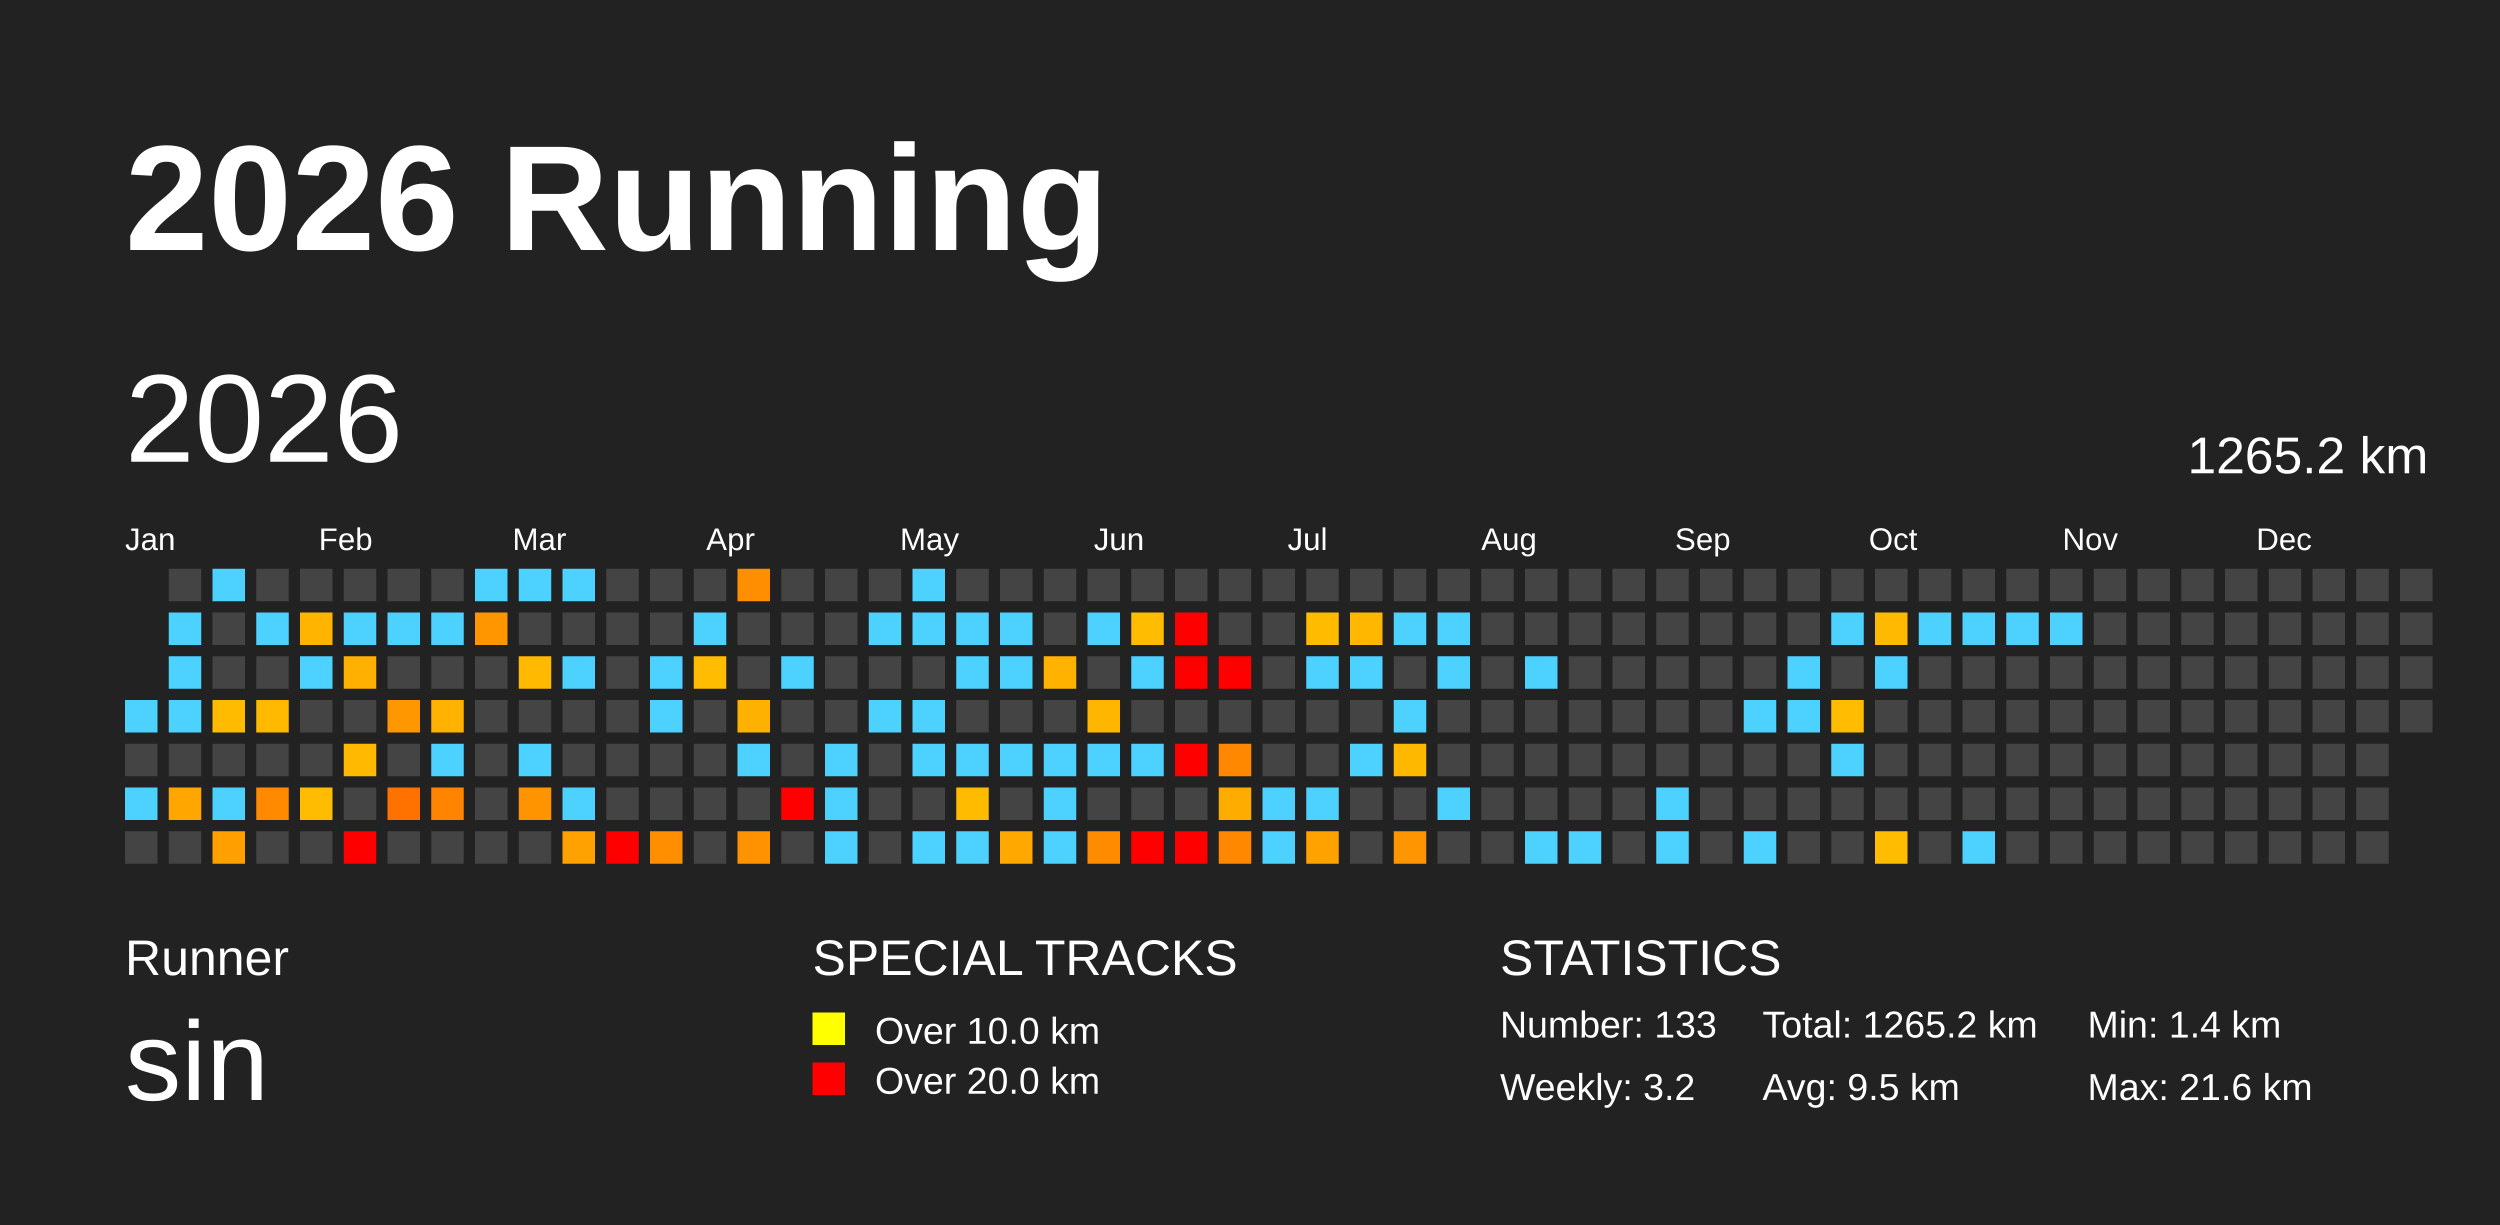
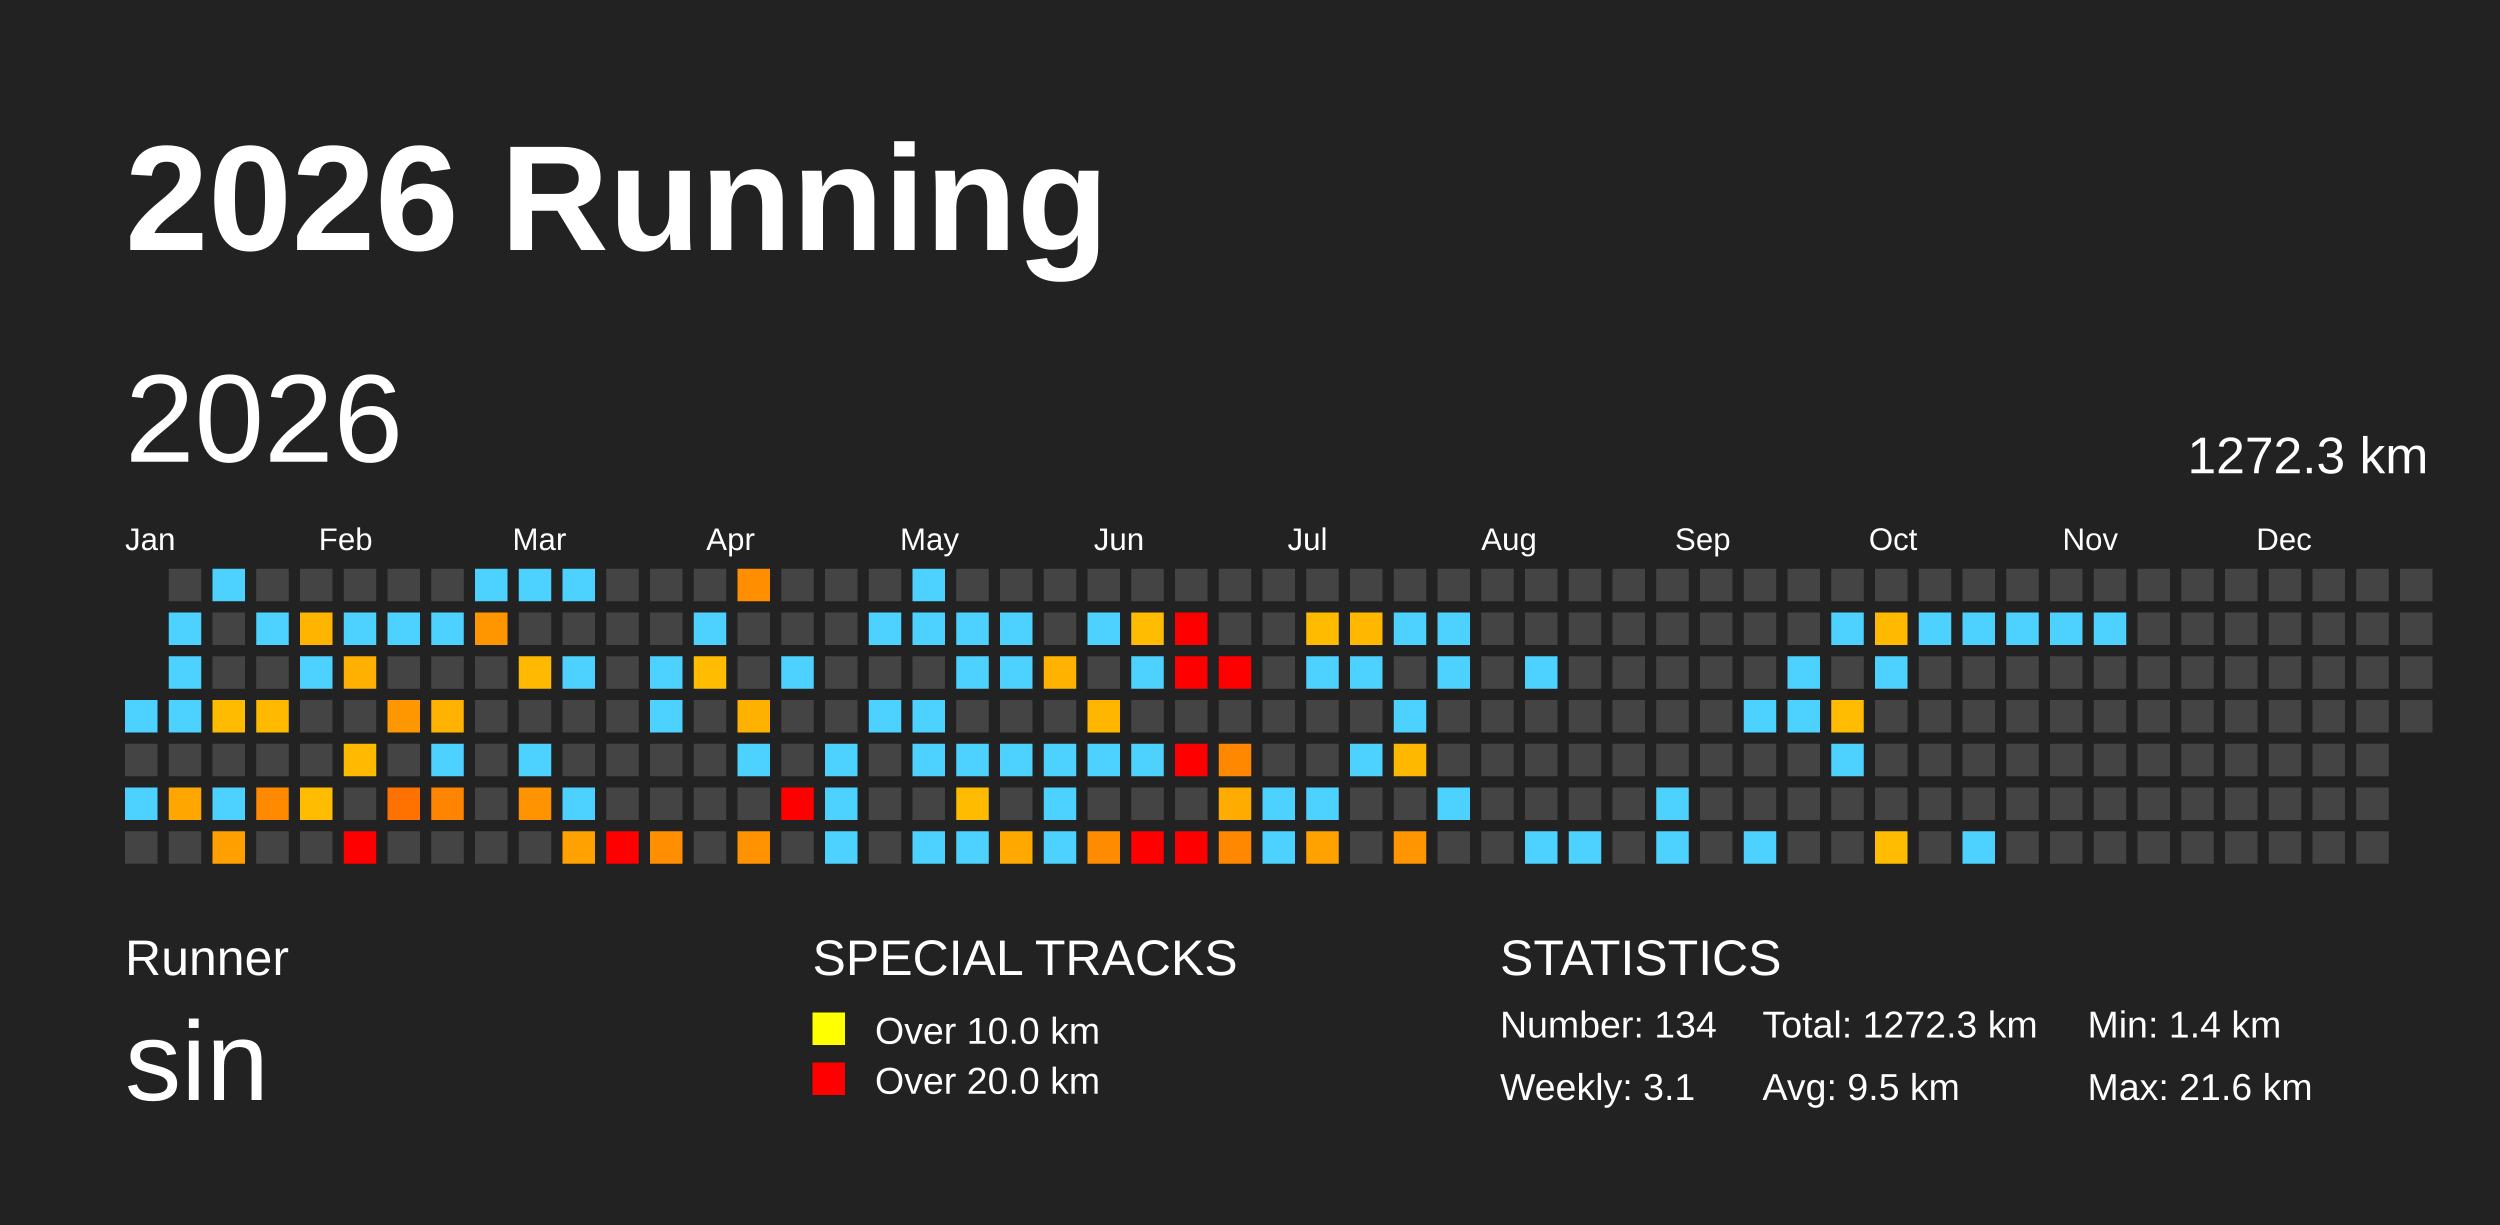
<svg xmlns="http://www.w3.org/2000/svg" baseProfile="full" height="98mm" version="1.1" viewBox="0,0,200,98" width="200mm">
  <defs />
  <rect fill="#222222" height="98" width="200" x="0" y="0" />
  <text fill="#FFFFFF" style="font-size:12px; font-family:Arial; font-weight:bold;" x="10" y="20">2026 Running</text>
  <text fill="#FFFFFF" style="font-size:4px; font-family:Arial" x="10" y="78">Runner</text>
  <text fill="#FFFFFF" style="font-size:9px; font-family:Arial" x="10" y="88">sin</text>
  <text fill="#FFFFFF" style="font-size:4px; font-family:Arial" x="65" y="78">SPECIAL TRACKS</text>
  <rect fill="yellow" height="2.6" width="2.6" x="65" y="81" />
  <text fill="#FFFFFF" style="font-size:3px; font-family:Arial" x="70" y="83.5">Over 10.0 km</text>
  <rect fill="red" height="2.6" width="2.6" x="65" y="85" />
  <text fill="#FFFFFF" style="font-size:3px; font-family:Arial" x="70" y="87.5">Over 20.0 km</text>
  <text fill="#FFFFFF" style="font-size:4px; font-family:Arial" x="120" y="78">STATISTICS</text>
-   <text fill="#FFFFFF" style="font-size:3px; font-family:Arial" x="120" y="83">Number: 133</text>
-   <text fill="#FFFFFF" style="font-size:3px; font-family:Arial" x="120" y="88">Weekly: 3.2</text>
-   <text fill="#FFFFFF" style="font-size:3px; font-family:Arial" x="141" y="83">Total: 1265.2 km</text>
+   <text fill="#FFFFFF" style="font-size:3px; font-family:Arial" x="120" y="83">Number: 134</text>
+   <text fill="#FFFFFF" style="font-size:3px; font-family:Arial" x="120" y="88">Weekly: 3.1</text>
+   <text fill="#FFFFFF" style="font-size:3px; font-family:Arial" x="141" y="83">Total: 1272.3 km</text>
  <text fill="#FFFFFF" style="font-size:3px; font-family:Arial" x="141" y="88">Avg: 9.5 km</text>
  <text fill="#FFFFFF" style="font-size:3px; font-family:Arial" x="167" y="83">Min: 1.4 km</text>
  <text fill="#FFFFFF" style="font-size:3px; font-family:Arial" x="167" y="88">Max: 21.6 km</text>
  <text dominant-baseline="hanging" fill="#FFFFFF" style="font-size:10.0px; font-family:Arial;" x="10" y="30">2026</text>
-   <text dominant-baseline="hanging" fill="#FFFFFF" style="font-size:4.125px; font-family:Arial;" x="175" y="35">1265.2 km</text>
+   <text dominant-baseline="hanging" fill="#FFFFFF" style="font-size:4.125px; font-family:Arial;" x="175" y="35">1272.3 km</text>
  <text fill="#FFFFFF" style="font-size:2.5px; font-family:Arial" x="10.0" y="44">Jan</text>
  <text fill="#FFFFFF" style="font-size:2.5px; font-family:Arial" x="25.5" y="44">Feb</text>
  <text fill="#FFFFFF" style="font-size:2.5px; font-family:Arial" x="41.0" y="44">Mar</text>
  <text fill="#FFFFFF" style="font-size:2.5px; font-family:Arial" x="56.5" y="44">Apr</text>
  <text fill="#FFFFFF" style="font-size:2.5px; font-family:Arial" x="72.0" y="44">May</text>
  <text fill="#FFFFFF" style="font-size:2.5px; font-family:Arial" x="87.5" y="44">Jun</text>
  <text fill="#FFFFFF" style="font-size:2.5px; font-family:Arial" x="103.0" y="44">Jul</text>
  <text fill="#FFFFFF" style="font-size:2.5px; font-family:Arial" x="118.5" y="44">Aug</text>
  <text fill="#FFFFFF" style="font-size:2.5px; font-family:Arial" x="134.0" y="44">Sep</text>
  <text fill="#FFFFFF" style="font-size:2.5px; font-family:Arial" x="149.5" y="44">Oct</text>
  <text fill="#FFFFFF" style="font-size:2.5px; font-family:Arial" x="165.0" y="44">Nov</text>
  <text fill="#FFFFFF" style="font-size:2.5px; font-family:Arial" x="180.5" y="44">Dec</text>
  <rect fill="#4dd2ff" height="2.6" width="2.6" x="10.0" y="56.0" />
  <rect fill="#444444" height="2.6" width="2.6" x="10.0" y="59.5" />
  <rect fill="#4dd2ff" height="2.6" width="2.6" x="10.0" y="63.0" />
  <rect fill="#444444" height="2.6" width="2.6" x="10.0" y="66.5" />
  <rect fill="#444444" height="2.6" width="2.6" x="13.5" y="45.5" />
  <rect fill="#4dd2ff" height="2.6" width="2.6" x="13.5" y="49.0" />
  <rect fill="#4dd2ff" height="2.6" width="2.6" x="13.5" y="52.5" />
  <rect fill="#4dd2ff" height="2.6" width="2.6" x="13.5" y="56.0" />
  <rect fill="#444444" height="2.6" width="2.6" x="13.5" y="59.5" />
  <rect fill="#ffa600" height="2.6" width="2.6" x="13.5" y="63.0" />
  <rect fill="#444444" height="2.6" width="2.6" x="13.5" y="66.5" />
  <rect fill="#4dd2ff" height="2.6" width="2.6" x="17.0" y="45.5" />
  <rect fill="#444444" height="2.6" width="2.6" x="17.0" y="49.0" />
  <rect fill="#444444" height="2.6" width="2.6" x="17.0" y="52.5" />
  <rect fill="#ffbb00" height="2.6" width="2.6" x="17.0" y="56.0" />
  <rect fill="#444444" height="2.6" width="2.6" x="17.0" y="59.5" />
  <rect fill="#4dd2ff" height="2.6" width="2.6" x="17.0" y="63.0" />
  <rect fill="#ff9f00" height="2.6" width="2.6" x="17.0" y="66.5" />
  <rect fill="#444444" height="2.6" width="2.6" x="20.5" y="45.5" />
  <rect fill="#4dd2ff" height="2.6" width="2.6" x="20.5" y="49.0" />
  <rect fill="#444444" height="2.6" width="2.6" x="20.5" y="52.5" />
  <rect fill="#ffba00" height="2.6" width="2.6" x="20.5" y="56.0" />
  <rect fill="#444444" height="2.6" width="2.6" x="20.5" y="59.5" />
  <rect fill="#ff8a00" height="2.6" width="2.6" x="20.5" y="63.0" />
  <rect fill="#444444" height="2.6" width="2.6" x="20.5" y="66.5" />
  <rect fill="#444444" height="2.6" width="2.6" x="24.0" y="45.5" />
  <rect fill="#ffb500" height="2.6" width="2.6" x="24.0" y="49.0" />
  <rect fill="#4dd2ff" height="2.6" width="2.6" x="24.0" y="52.5" />
  <rect fill="#444444" height="2.6" width="2.6" x="24.0" y="56.0" />
  <rect fill="#444444" height="2.6" width="2.6" x="24.0" y="59.5" />
  <rect fill="#ffbc00" height="2.6" width="2.6" x="24.0" y="63.0" />
  <rect fill="#444444" height="2.6" width="2.6" x="24.0" y="66.5" />
  <rect fill="#444444" height="2.6" width="2.6" x="27.5" y="45.5" />
  <rect fill="#4dd2ff" height="2.6" width="2.6" x="27.5" y="49.0" />
  <rect fill="#ffb000" height="2.6" width="2.6" x="27.5" y="52.5" />
  <rect fill="#444444" height="2.6" width="2.6" x="27.5" y="56.0" />
  <rect fill="#ffba00" height="2.6" width="2.6" x="27.5" y="59.5" />
  <rect fill="#444444" height="2.6" width="2.6" x="27.5" y="63.0" />
  <rect fill="red" height="2.6" width="2.6" x="27.5" y="66.5" />
  <rect fill="#444444" height="2.6" width="2.6" x="31.0" y="45.5" />
  <rect fill="#4dd2ff" height="2.6" width="2.6" x="31.0" y="49.0" />
  <rect fill="#444444" height="2.6" width="2.6" x="31.0" y="52.5" />
  <rect fill="#ff9800" height="2.6" width="2.6" x="31.0" y="56.0" />
  <rect fill="#444444" height="2.6" width="2.6" x="31.0" y="59.5" />
  <rect fill="#ff7200" height="2.6" width="2.6" x="31.0" y="63.0" />
  <rect fill="#444444" height="2.6" width="2.6" x="31.0" y="66.5" />
  <rect fill="#444444" height="2.6" width="2.6" x="34.5" y="45.5" />
  <rect fill="#4dd2ff" height="2.6" width="2.6" x="34.5" y="49.0" />
  <rect fill="#444444" height="2.6" width="2.6" x="34.5" y="52.5" />
  <rect fill="#ffb200" height="2.6" width="2.6" x="34.5" y="56.0" />
  <rect fill="#4dd2ff" height="2.6" width="2.6" x="34.5" y="59.5" />
  <rect fill="#ff8400" height="2.6" width="2.6" x="34.5" y="63.0" />
  <rect fill="#444444" height="2.6" width="2.6" x="34.5" y="66.5" />
  <rect fill="#4dd2ff" height="2.6" width="2.6" x="38.0" y="45.5" />
  <rect fill="#ff9600" height="2.6" width="2.6" x="38.0" y="49.0" />
  <rect fill="#444444" height="2.6" width="2.6" x="38.0" y="52.5" />
  <rect fill="#444444" height="2.6" width="2.6" x="38.0" y="56.0" />
  <rect fill="#444444" height="2.6" width="2.6" x="38.0" y="59.5" />
  <rect fill="#444444" height="2.6" width="2.6" x="38.0" y="63.0" />
  <rect fill="#444444" height="2.6" width="2.6" x="38.0" y="66.5" />
  <rect fill="#4dd2ff" height="2.6" width="2.6" x="41.5" y="45.5" />
  <rect fill="#444444" height="2.6" width="2.6" x="41.5" y="49.0" />
  <rect fill="#ffb900" height="2.6" width="2.6" x="41.5" y="52.5" />
  <rect fill="#444444" height="2.6" width="2.6" x="41.5" y="56.0" />
  <rect fill="#4dd2ff" height="2.6" width="2.6" x="41.5" y="59.5" />
  <rect fill="#ff9400" height="2.6" width="2.6" x="41.5" y="63.0" />
  <rect fill="#444444" height="2.6" width="2.6" x="41.5" y="66.5" />
  <rect fill="#4dd2ff" height="2.6" width="2.6" x="45.0" y="45.5" />
  <rect fill="#444444" height="2.6" width="2.6" x="45.0" y="49.0" />
  <rect fill="#4dd2ff" height="2.6" width="2.6" x="45.0" y="52.5" />
  <rect fill="#444444" height="2.6" width="2.6" x="45.0" y="56.0" />
  <rect fill="#444444" height="2.6" width="2.6" x="45.0" y="59.5" />
  <rect fill="#4dd2ff" height="2.6" width="2.6" x="45.0" y="63.0" />
  <rect fill="#ffa100" height="2.6" width="2.6" x="45.0" y="66.5" />
  <rect fill="#444444" height="2.6" width="2.6" x="48.5" y="45.5" />
  <rect fill="#444444" height="2.6" width="2.6" x="48.5" y="49.0" />
  <rect fill="#444444" height="2.6" width="2.6" x="48.5" y="52.5" />
  <rect fill="#444444" height="2.6" width="2.6" x="48.5" y="56.0" />
  <rect fill="#444444" height="2.6" width="2.6" x="48.5" y="59.5" />
  <rect fill="#444444" height="2.6" width="2.6" x="48.5" y="63.0" />
  <rect fill="red" height="2.6" width="2.6" x="48.5" y="66.5" />
  <rect fill="#444444" height="2.6" width="2.6" x="52.0" y="45.5" />
  <rect fill="#444444" height="2.6" width="2.6" x="52.0" y="49.0" />
  <rect fill="#4dd2ff" height="2.6" width="2.6" x="52.0" y="52.5" />
  <rect fill="#4dd2ff" height="2.6" width="2.6" x="52.0" y="56.0" />
  <rect fill="#444444" height="2.6" width="2.6" x="52.0" y="59.5" />
  <rect fill="#444444" height="2.6" width="2.6" x="52.0" y="63.0" />
  <rect fill="#ff8e00" height="2.6" width="2.6" x="52.0" y="66.5" />
  <rect fill="#444444" height="2.6" width="2.6" x="55.5" y="45.5" />
  <rect fill="#4dd2ff" height="2.6" width="2.6" x="55.5" y="49.0" />
  <rect fill="#ffbc00" height="2.6" width="2.6" x="55.5" y="52.5" />
  <rect fill="#444444" height="2.6" width="2.6" x="55.5" y="56.0" />
  <rect fill="#444444" height="2.6" width="2.6" x="55.5" y="59.5" />
  <rect fill="#444444" height="2.6" width="2.6" x="55.5" y="63.0" />
  <rect fill="#444444" height="2.6" width="2.6" x="55.5" y="66.5" />
  <rect fill="#ff8e00" height="2.6" width="2.6" x="59.0" y="45.5" />
  <rect fill="#444444" height="2.6" width="2.6" x="59.0" y="49.0" />
  <rect fill="#444444" height="2.6" width="2.6" x="59.0" y="52.5" />
  <rect fill="#ffb100" height="2.6" width="2.6" x="59.0" y="56.0" />
  <rect fill="#4dd2ff" height="2.6" width="2.6" x="59.0" y="59.5" />
  <rect fill="#444444" height="2.6" width="2.6" x="59.0" y="63.0" />
  <rect fill="#ff9200" height="2.6" width="2.6" x="59.0" y="66.5" />
  <rect fill="#444444" height="2.6" width="2.6" x="62.5" y="45.5" />
  <rect fill="#444444" height="2.6" width="2.6" x="62.5" y="49.0" />
  <rect fill="#4dd2ff" height="2.6" width="2.6" x="62.5" y="52.5" />
  <rect fill="#444444" height="2.6" width="2.6" x="62.5" y="56.0" />
  <rect fill="#444444" height="2.6" width="2.6" x="62.5" y="59.5" />
  <rect fill="red" height="2.6" width="2.6" x="62.5" y="63.0" />
  <rect fill="#444444" height="2.6" width="2.6" x="62.5" y="66.5" />
  <rect fill="#444444" height="2.6" width="2.6" x="66.0" y="45.5" />
  <rect fill="#444444" height="2.6" width="2.6" x="66.0" y="49.0" />
  <rect fill="#444444" height="2.6" width="2.6" x="66.0" y="52.5" />
  <rect fill="#444444" height="2.6" width="2.6" x="66.0" y="56.0" />
  <rect fill="#4dd2ff" height="2.6" width="2.6" x="66.0" y="59.5" />
  <rect fill="#4dd2ff" height="2.6" width="2.6" x="66.0" y="63.0" />
  <rect fill="#4dd2ff" height="2.6" width="2.6" x="66.0" y="66.5" />
  <rect fill="#444444" height="2.6" width="2.6" x="69.5" y="45.5" />
  <rect fill="#4dd2ff" height="2.6" width="2.6" x="69.5" y="49.0" />
  <rect fill="#444444" height="2.6" width="2.6" x="69.5" y="52.5" />
  <rect fill="#4dd2ff" height="2.6" width="2.6" x="69.5" y="56.0" />
  <rect fill="#444444" height="2.6" width="2.6" x="69.5" y="59.5" />
  <rect fill="#444444" height="2.6" width="2.6" x="69.5" y="63.0" />
  <rect fill="#444444" height="2.6" width="2.6" x="69.5" y="66.5" />
  <rect fill="#4dd2ff" height="2.6" width="2.6" x="73.0" y="45.5" />
  <rect fill="#4dd2ff" height="2.6" width="2.6" x="73.0" y="49.0" />
  <rect fill="#444444" height="2.6" width="2.6" x="73.0" y="52.5" />
  <rect fill="#4dd2ff" height="2.6" width="2.6" x="73.0" y="56.0" />
  <rect fill="#4dd2ff" height="2.6" width="2.6" x="73.0" y="59.5" />
  <rect fill="#444444" height="2.6" width="2.6" x="73.0" y="63.0" />
  <rect fill="#4dd2ff" height="2.6" width="2.6" x="73.0" y="66.5" />
  <rect fill="#444444" height="2.6" width="2.6" x="76.5" y="45.5" />
  <rect fill="#4dd2ff" height="2.6" width="2.6" x="76.5" y="49.0" />
  <rect fill="#4dd2ff" height="2.6" width="2.6" x="76.5" y="52.5" />
  <rect fill="#444444" height="2.6" width="2.6" x="76.5" y="56.0" />
  <rect fill="#4dd2ff" height="2.6" width="2.6" x="76.5" y="59.5" />
  <rect fill="#ffbb00" height="2.6" width="2.6" x="76.5" y="63.0" />
  <rect fill="#4dd2ff" height="2.6" width="2.6" x="76.5" y="66.5" />
  <rect fill="#444444" height="2.6" width="2.6" x="80.0" y="45.5" />
  <rect fill="#4dd2ff" height="2.6" width="2.6" x="80.0" y="49.0" />
  <rect fill="#4dd2ff" height="2.6" width="2.6" x="80.0" y="52.5" />
  <rect fill="#444444" height="2.6" width="2.6" x="80.0" y="56.0" />
  <rect fill="#4dd2ff" height="2.6" width="2.6" x="80.0" y="59.5" />
  <rect fill="#444444" height="2.6" width="2.6" x="80.0" y="63.0" />
  <rect fill="#ffa900" height="2.6" width="2.6" x="80.0" y="66.5" />
  <rect fill="#444444" height="2.6" width="2.6" x="83.5" y="45.5" />
  <rect fill="#444444" height="2.6" width="2.6" x="83.5" y="49.0" />
  <rect fill="#ffb300" height="2.6" width="2.6" x="83.5" y="52.5" />
  <rect fill="#444444" height="2.6" width="2.6" x="83.5" y="56.0" />
  <rect fill="#4dd2ff" height="2.6" width="2.6" x="83.5" y="59.5" />
  <rect fill="#4dd2ff" height="2.6" width="2.6" x="83.5" y="63.0" />
  <rect fill="#4dd2ff" height="2.6" width="2.6" x="83.5" y="66.5" />
  <rect fill="#444444" height="2.6" width="2.6" x="87.0" y="45.5" />
  <rect fill="#4dd2ff" height="2.6" width="2.6" x="87.0" y="49.0" />
  <rect fill="#444444" height="2.6" width="2.6" x="87.0" y="52.5" />
  <rect fill="#ffb600" height="2.6" width="2.6" x="87.0" y="56.0" />
  <rect fill="#4dd2ff" height="2.6" width="2.6" x="87.0" y="59.5" />
  <rect fill="#444444" height="2.6" width="2.6" x="87.0" y="63.0" />
  <rect fill="#ff8b00" height="2.6" width="2.6" x="87.0" y="66.5" />
  <rect fill="#444444" height="2.6" width="2.6" x="90.5" y="45.5" />
  <rect fill="#ffbc00" height="2.6" width="2.6" x="90.5" y="49.0" />
  <rect fill="#4dd2ff" height="2.6" width="2.6" x="90.5" y="52.5" />
  <rect fill="#444444" height="2.6" width="2.6" x="90.5" y="56.0" />
  <rect fill="#4dd2ff" height="2.6" width="2.6" x="90.5" y="59.5" />
  <rect fill="#444444" height="2.6" width="2.6" x="90.5" y="63.0" />
  <rect fill="red" height="2.6" width="2.6" x="90.5" y="66.5" />
  <rect fill="#444444" height="2.6" width="2.6" x="94.0" y="45.5" />
  <rect fill="red" height="2.6" width="2.6" x="94.0" y="49.0" />
  <rect fill="red" height="2.6" width="2.6" x="94.0" y="52.5" />
  <rect fill="#444444" height="2.6" width="2.6" x="94.0" y="56.0" />
  <rect fill="red" height="2.6" width="2.6" x="94.0" y="59.5" />
  <rect fill="#444444" height="2.6" width="2.6" x="94.0" y="63.0" />
  <rect fill="red" height="2.6" width="2.6" x="94.0" y="66.5" />
  <rect fill="#444444" height="2.6" width="2.6" x="97.5" y="45.5" />
  <rect fill="#444444" height="2.6" width="2.6" x="97.5" y="49.0" />
  <rect fill="red" height="2.6" width="2.6" x="97.5" y="52.5" />
  <rect fill="#444444" height="2.6" width="2.6" x="97.5" y="56.0" />
  <rect fill="#ff8800" height="2.6" width="2.6" x="97.5" y="59.5" />
  <rect fill="#ffac00" height="2.6" width="2.6" x="97.5" y="63.0" />
  <rect fill="#ff8800" height="2.6" width="2.6" x="97.5" y="66.5" />
  <rect fill="#444444" height="2.6" width="2.6" x="101.0" y="45.5" />
  <rect fill="#444444" height="2.6" width="2.6" x="101.0" y="49.0" />
  <rect fill="#444444" height="2.6" width="2.6" x="101.0" y="52.5" />
  <rect fill="#444444" height="2.6" width="2.6" x="101.0" y="56.0" />
  <rect fill="#444444" height="2.6" width="2.6" x="101.0" y="59.5" />
  <rect fill="#4dd2ff" height="2.6" width="2.6" x="101.0" y="63.0" />
  <rect fill="#4dd2ff" height="2.6" width="2.6" x="101.0" y="66.5" />
  <rect fill="#444444" height="2.6" width="2.6" x="104.5" y="45.5" />
  <rect fill="#ffbb00" height="2.6" width="2.6" x="104.5" y="49.0" />
  <rect fill="#4dd2ff" height="2.6" width="2.6" x="104.5" y="52.5" />
  <rect fill="#444444" height="2.6" width="2.6" x="104.5" y="56.0" />
  <rect fill="#444444" height="2.6" width="2.6" x="104.5" y="59.5" />
  <rect fill="#4dd2ff" height="2.6" width="2.6" x="104.5" y="63.0" />
  <rect fill="#ffa200" height="2.6" width="2.6" x="104.5" y="66.5" />
  <rect fill="#444444" height="2.6" width="2.6" x="108.0" y="45.5" />
  <rect fill="#ffb700" height="2.6" width="2.6" x="108.0" y="49.0" />
  <rect fill="#4dd2ff" height="2.6" width="2.6" x="108.0" y="52.5" />
  <rect fill="#444444" height="2.6" width="2.6" x="108.0" y="56.0" />
  <rect fill="#4dd2ff" height="2.6" width="2.6" x="108.0" y="59.5" />
  <rect fill="#444444" height="2.6" width="2.6" x="108.0" y="63.0" />
  <rect fill="#444444" height="2.6" width="2.6" x="108.0" y="66.5" />
  <rect fill="#444444" height="2.6" width="2.6" x="111.5" y="45.5" />
  <rect fill="#4dd2ff" height="2.6" width="2.6" x="111.5" y="49.0" />
  <rect fill="#444444" height="2.6" width="2.6" x="111.5" y="52.5" />
  <rect fill="#4dd2ff" height="2.6" width="2.6" x="111.5" y="56.0" />
  <rect fill="#ffb800" height="2.6" width="2.6" x="111.5" y="59.5" />
  <rect fill="#444444" height="2.6" width="2.6" x="111.5" y="63.0" />
  <rect fill="#ff9500" height="2.6" width="2.6" x="111.5" y="66.5" />
  <rect fill="#444444" height="2.6" width="2.6" x="115.0" y="45.5" />
  <rect fill="#4dd2ff" height="2.6" width="2.6" x="115.0" y="49.0" />
  <rect fill="#4dd2ff" height="2.6" width="2.6" x="115.0" y="52.5" />
  <rect fill="#444444" height="2.6" width="2.6" x="115.0" y="56.0" />
  <rect fill="#444444" height="2.6" width="2.6" x="115.0" y="59.5" />
  <rect fill="#4dd2ff" height="2.6" width="2.6" x="115.0" y="63.0" />
  <rect fill="#444444" height="2.6" width="2.6" x="115.0" y="66.5" />
  <rect fill="#444444" height="2.6" width="2.6" x="118.5" y="45.5" />
  <rect fill="#444444" height="2.6" width="2.6" x="118.5" y="49.0" />
  <rect fill="#444444" height="2.6" width="2.6" x="118.5" y="52.5" />
  <rect fill="#444444" height="2.6" width="2.6" x="118.5" y="56.0" />
  <rect fill="#444444" height="2.6" width="2.6" x="118.5" y="59.5" />
  <rect fill="#444444" height="2.6" width="2.6" x="118.5" y="63.0" />
  <rect fill="#444444" height="2.6" width="2.6" x="118.5" y="66.5" />
  <rect fill="#444444" height="2.6" width="2.6" x="122.0" y="45.5" />
  <rect fill="#444444" height="2.6" width="2.6" x="122.0" y="49.0" />
  <rect fill="#4dd2ff" height="2.6" width="2.6" x="122.0" y="52.5" />
  <rect fill="#444444" height="2.6" width="2.6" x="122.0" y="56.0" />
  <rect fill="#444444" height="2.6" width="2.6" x="122.0" y="59.5" />
  <rect fill="#444444" height="2.6" width="2.6" x="122.0" y="63.0" />
  <rect fill="#4dd2ff" height="2.6" width="2.6" x="122.0" y="66.5" />
  <rect fill="#444444" height="2.6" width="2.6" x="125.5" y="45.5" />
  <rect fill="#444444" height="2.6" width="2.6" x="125.5" y="49.0" />
  <rect fill="#444444" height="2.6" width="2.6" x="125.5" y="52.5" />
  <rect fill="#444444" height="2.6" width="2.6" x="125.5" y="56.0" />
  <rect fill="#444444" height="2.6" width="2.6" x="125.5" y="59.5" />
  <rect fill="#444444" height="2.6" width="2.6" x="125.5" y="63.0" />
  <rect fill="#4dd2ff" height="2.6" width="2.6" x="125.5" y="66.5" />
  <rect fill="#444444" height="2.6" width="2.6" x="129.0" y="45.5" />
  <rect fill="#444444" height="2.6" width="2.6" x="129.0" y="49.0" />
  <rect fill="#444444" height="2.6" width="2.6" x="129.0" y="52.5" />
  <rect fill="#444444" height="2.6" width="2.6" x="129.0" y="56.0" />
  <rect fill="#444444" height="2.6" width="2.6" x="129.0" y="59.5" />
  <rect fill="#444444" height="2.6" width="2.6" x="129.0" y="63.0" />
  <rect fill="#444444" height="2.6" width="2.6" x="129.0" y="66.5" />
  <rect fill="#444444" height="2.6" width="2.6" x="132.5" y="45.5" />
  <rect fill="#444444" height="2.6" width="2.6" x="132.5" y="49.0" />
  <rect fill="#444444" height="2.6" width="2.6" x="132.5" y="52.5" />
  <rect fill="#444444" height="2.6" width="2.6" x="132.5" y="56.0" />
  <rect fill="#444444" height="2.6" width="2.6" x="132.5" y="59.5" />
  <rect fill="#4dd2ff" height="2.6" width="2.6" x="132.5" y="63.0" />
  <rect fill="#4dd2ff" height="2.6" width="2.6" x="132.5" y="66.5" />
  <rect fill="#444444" height="2.6" width="2.6" x="136.0" y="45.5" />
  <rect fill="#444444" height="2.6" width="2.6" x="136.0" y="49.0" />
  <rect fill="#444444" height="2.6" width="2.6" x="136.0" y="52.5" />
  <rect fill="#444444" height="2.6" width="2.6" x="136.0" y="56.0" />
  <rect fill="#444444" height="2.6" width="2.6" x="136.0" y="59.5" />
  <rect fill="#444444" height="2.6" width="2.6" x="136.0" y="63.0" />
  <rect fill="#444444" height="2.6" width="2.6" x="136.0" y="66.5" />
  <rect fill="#444444" height="2.6" width="2.6" x="139.5" y="45.5" />
  <rect fill="#444444" height="2.6" width="2.6" x="139.5" y="49.0" />
  <rect fill="#444444" height="2.6" width="2.6" x="139.5" y="52.5" />
  <rect fill="#4dd2ff" height="2.6" width="2.6" x="139.5" y="56.0" />
  <rect fill="#444444" height="2.6" width="2.6" x="139.5" y="59.5" />
  <rect fill="#444444" height="2.6" width="2.6" x="139.5" y="63.0" />
  <rect fill="#4dd2ff" height="2.6" width="2.6" x="139.5" y="66.5" />
  <rect fill="#444444" height="2.6" width="2.6" x="143.0" y="45.5" />
  <rect fill="#444444" height="2.6" width="2.6" x="143.0" y="49.0" />
  <rect fill="#4dd2ff" height="2.6" width="2.6" x="143.0" y="52.5" />
  <rect fill="#4dd2ff" height="2.6" width="2.6" x="143.0" y="56.0" />
  <rect fill="#444444" height="2.6" width="2.6" x="143.0" y="59.5" />
  <rect fill="#444444" height="2.6" width="2.6" x="143.0" y="63.0" />
  <rect fill="#444444" height="2.6" width="2.6" x="143.0" y="66.5" />
  <rect fill="#444444" height="2.6" width="2.6" x="146.5" y="45.5" />
  <rect fill="#4dd2ff" height="2.6" width="2.6" x="146.5" y="49.0" />
  <rect fill="#444444" height="2.6" width="2.6" x="146.5" y="52.5" />
  <rect fill="#ffbc00" height="2.6" width="2.6" x="146.5" y="56.0" />
  <rect fill="#4dd2ff" height="2.6" width="2.6" x="146.5" y="59.5" />
  <rect fill="#444444" height="2.6" width="2.6" x="146.5" y="63.0" />
  <rect fill="#444444" height="2.6" width="2.6" x="146.5" y="66.5" />
  <rect fill="#444444" height="2.6" width="2.6" x="150.0" y="45.5" />
  <rect fill="#ffba00" height="2.6" width="2.6" x="150.0" y="49.0" />
  <rect fill="#4dd2ff" height="2.6" width="2.6" x="150.0" y="52.5" />
  <rect fill="#444444" height="2.6" width="2.6" x="150.0" y="56.0" />
  <rect fill="#444444" height="2.6" width="2.6" x="150.0" y="59.5" />
  <rect fill="#444444" height="2.6" width="2.6" x="150.0" y="63.0" />
  <rect fill="#ffbc00" height="2.6" width="2.6" x="150.0" y="66.5" />
  <rect fill="#444444" height="2.6" width="2.6" x="153.5" y="45.5" />
  <rect fill="#4dd2ff" height="2.6" width="2.6" x="153.5" y="49.0" />
  <rect fill="#444444" height="2.6" width="2.6" x="153.5" y="52.5" />
  <rect fill="#444444" height="2.6" width="2.6" x="153.5" y="56.0" />
  <rect fill="#444444" height="2.6" width="2.6" x="153.5" y="59.5" />
  <rect fill="#444444" height="2.6" width="2.6" x="153.5" y="63.0" />
  <rect fill="#444444" height="2.6" width="2.6" x="153.5" y="66.5" />
  <rect fill="#444444" height="2.6" width="2.6" x="157.0" y="45.5" />
  <rect fill="#4dd2ff" height="2.6" width="2.6" x="157.0" y="49.0" />
  <rect fill="#444444" height="2.6" width="2.6" x="157.0" y="52.5" />
  <rect fill="#444444" height="2.6" width="2.6" x="157.0" y="56.0" />
  <rect fill="#444444" height="2.6" width="2.6" x="157.0" y="59.5" />
  <rect fill="#444444" height="2.6" width="2.6" x="157.0" y="63.0" />
  <rect fill="#4dd2ff" height="2.6" width="2.6" x="157.0" y="66.5" />
  <rect fill="#444444" height="2.6" width="2.6" x="160.5" y="45.5" />
  <rect fill="#4dd2ff" height="2.6" width="2.6" x="160.5" y="49.0" />
  <rect fill="#444444" height="2.6" width="2.6" x="160.5" y="52.5" />
  <rect fill="#444444" height="2.6" width="2.6" x="160.5" y="56.0" />
  <rect fill="#444444" height="2.6" width="2.6" x="160.5" y="59.5" />
  <rect fill="#444444" height="2.6" width="2.6" x="160.5" y="63.0" />
  <rect fill="#444444" height="2.6" width="2.6" x="160.5" y="66.5" />
  <rect fill="#444444" height="2.6" width="2.6" x="164.0" y="45.5" />
  <rect fill="#4dd2ff" height="2.6" width="2.6" x="164.0" y="49.0" />
  <rect fill="#444444" height="2.6" width="2.6" x="164.0" y="52.5" />
  <rect fill="#444444" height="2.6" width="2.6" x="164.0" y="56.0" />
  <rect fill="#444444" height="2.6" width="2.6" x="164.0" y="59.5" />
  <rect fill="#444444" height="2.6" width="2.6" x="164.0" y="63.0" />
  <rect fill="#444444" height="2.6" width="2.6" x="164.0" y="66.5" />
  <rect fill="#444444" height="2.6" width="2.6" x="167.5" y="45.5" />
-   <rect fill="#444444" height="2.6" width="2.6" x="167.5" y="49.0" />
+   <rect fill="#4dd2ff" height="2.6" width="2.6" x="167.5" y="49.0" />
  <rect fill="#444444" height="2.6" width="2.6" x="167.5" y="52.5" />
  <rect fill="#444444" height="2.6" width="2.6" x="167.5" y="56.0" />
  <rect fill="#444444" height="2.6" width="2.6" x="167.5" y="59.5" />
  <rect fill="#444444" height="2.6" width="2.6" x="167.5" y="63.0" />
  <rect fill="#444444" height="2.6" width="2.6" x="167.5" y="66.5" />
  <rect fill="#444444" height="2.6" width="2.6" x="171.0" y="45.5" />
  <rect fill="#444444" height="2.6" width="2.6" x="171.0" y="49.0" />
  <rect fill="#444444" height="2.6" width="2.6" x="171.0" y="52.5" />
  <rect fill="#444444" height="2.6" width="2.6" x="171.0" y="56.0" />
  <rect fill="#444444" height="2.6" width="2.6" x="171.0" y="59.5" />
  <rect fill="#444444" height="2.6" width="2.6" x="171.0" y="63.0" />
  <rect fill="#444444" height="2.6" width="2.6" x="171.0" y="66.5" />
  <rect fill="#444444" height="2.6" width="2.6" x="174.5" y="45.5" />
  <rect fill="#444444" height="2.6" width="2.6" x="174.5" y="49.0" />
  <rect fill="#444444" height="2.6" width="2.6" x="174.5" y="52.5" />
  <rect fill="#444444" height="2.6" width="2.6" x="174.5" y="56.0" />
  <rect fill="#444444" height="2.6" width="2.6" x="174.5" y="59.5" />
  <rect fill="#444444" height="2.6" width="2.6" x="174.5" y="63.0" />
  <rect fill="#444444" height="2.6" width="2.6" x="174.5" y="66.5" />
  <rect fill="#444444" height="2.6" width="2.6" x="178.0" y="45.5" />
  <rect fill="#444444" height="2.6" width="2.6" x="178.0" y="49.0" />
  <rect fill="#444444" height="2.6" width="2.6" x="178.0" y="52.5" />
  <rect fill="#444444" height="2.6" width="2.6" x="178.0" y="56.0" />
  <rect fill="#444444" height="2.6" width="2.6" x="178.0" y="59.5" />
  <rect fill="#444444" height="2.6" width="2.6" x="178.0" y="63.0" />
  <rect fill="#444444" height="2.6" width="2.6" x="178.0" y="66.5" />
  <rect fill="#444444" height="2.6" width="2.6" x="181.5" y="45.5" />
  <rect fill="#444444" height="2.6" width="2.6" x="181.5" y="49.0" />
  <rect fill="#444444" height="2.6" width="2.6" x="181.5" y="52.5" />
  <rect fill="#444444" height="2.6" width="2.6" x="181.5" y="56.0" />
  <rect fill="#444444" height="2.6" width="2.6" x="181.5" y="59.5" />
  <rect fill="#444444" height="2.6" width="2.6" x="181.5" y="63.0" />
  <rect fill="#444444" height="2.6" width="2.6" x="181.5" y="66.5" />
  <rect fill="#444444" height="2.6" width="2.6" x="185.0" y="45.5" />
  <rect fill="#444444" height="2.6" width="2.6" x="185.0" y="49.0" />
  <rect fill="#444444" height="2.6" width="2.6" x="185.0" y="52.5" />
  <rect fill="#444444" height="2.6" width="2.6" x="185.0" y="56.0" />
  <rect fill="#444444" height="2.6" width="2.6" x="185.0" y="59.5" />
  <rect fill="#444444" height="2.6" width="2.6" x="185.0" y="63.0" />
  <rect fill="#444444" height="2.6" width="2.6" x="185.0" y="66.5" />
  <rect fill="#444444" height="2.6" width="2.6" x="188.5" y="45.5" />
  <rect fill="#444444" height="2.6" width="2.6" x="188.5" y="49.0" />
  <rect fill="#444444" height="2.6" width="2.6" x="188.5" y="52.5" />
  <rect fill="#444444" height="2.6" width="2.6" x="188.5" y="56.0" />
  <rect fill="#444444" height="2.6" width="2.6" x="188.5" y="59.5" />
  <rect fill="#444444" height="2.6" width="2.6" x="188.5" y="63.0" />
  <rect fill="#444444" height="2.6" width="2.6" x="188.5" y="66.5" />
  <rect fill="#444444" height="2.6" width="2.6" x="192.0" y="45.5" />
  <rect fill="#444444" height="2.6" width="2.6" x="192.0" y="49.0" />
  <rect fill="#444444" height="2.6" width="2.6" x="192.0" y="52.5" />
  <rect fill="#444444" height="2.6" width="2.6" x="192.0" y="56.0" />
</svg>
